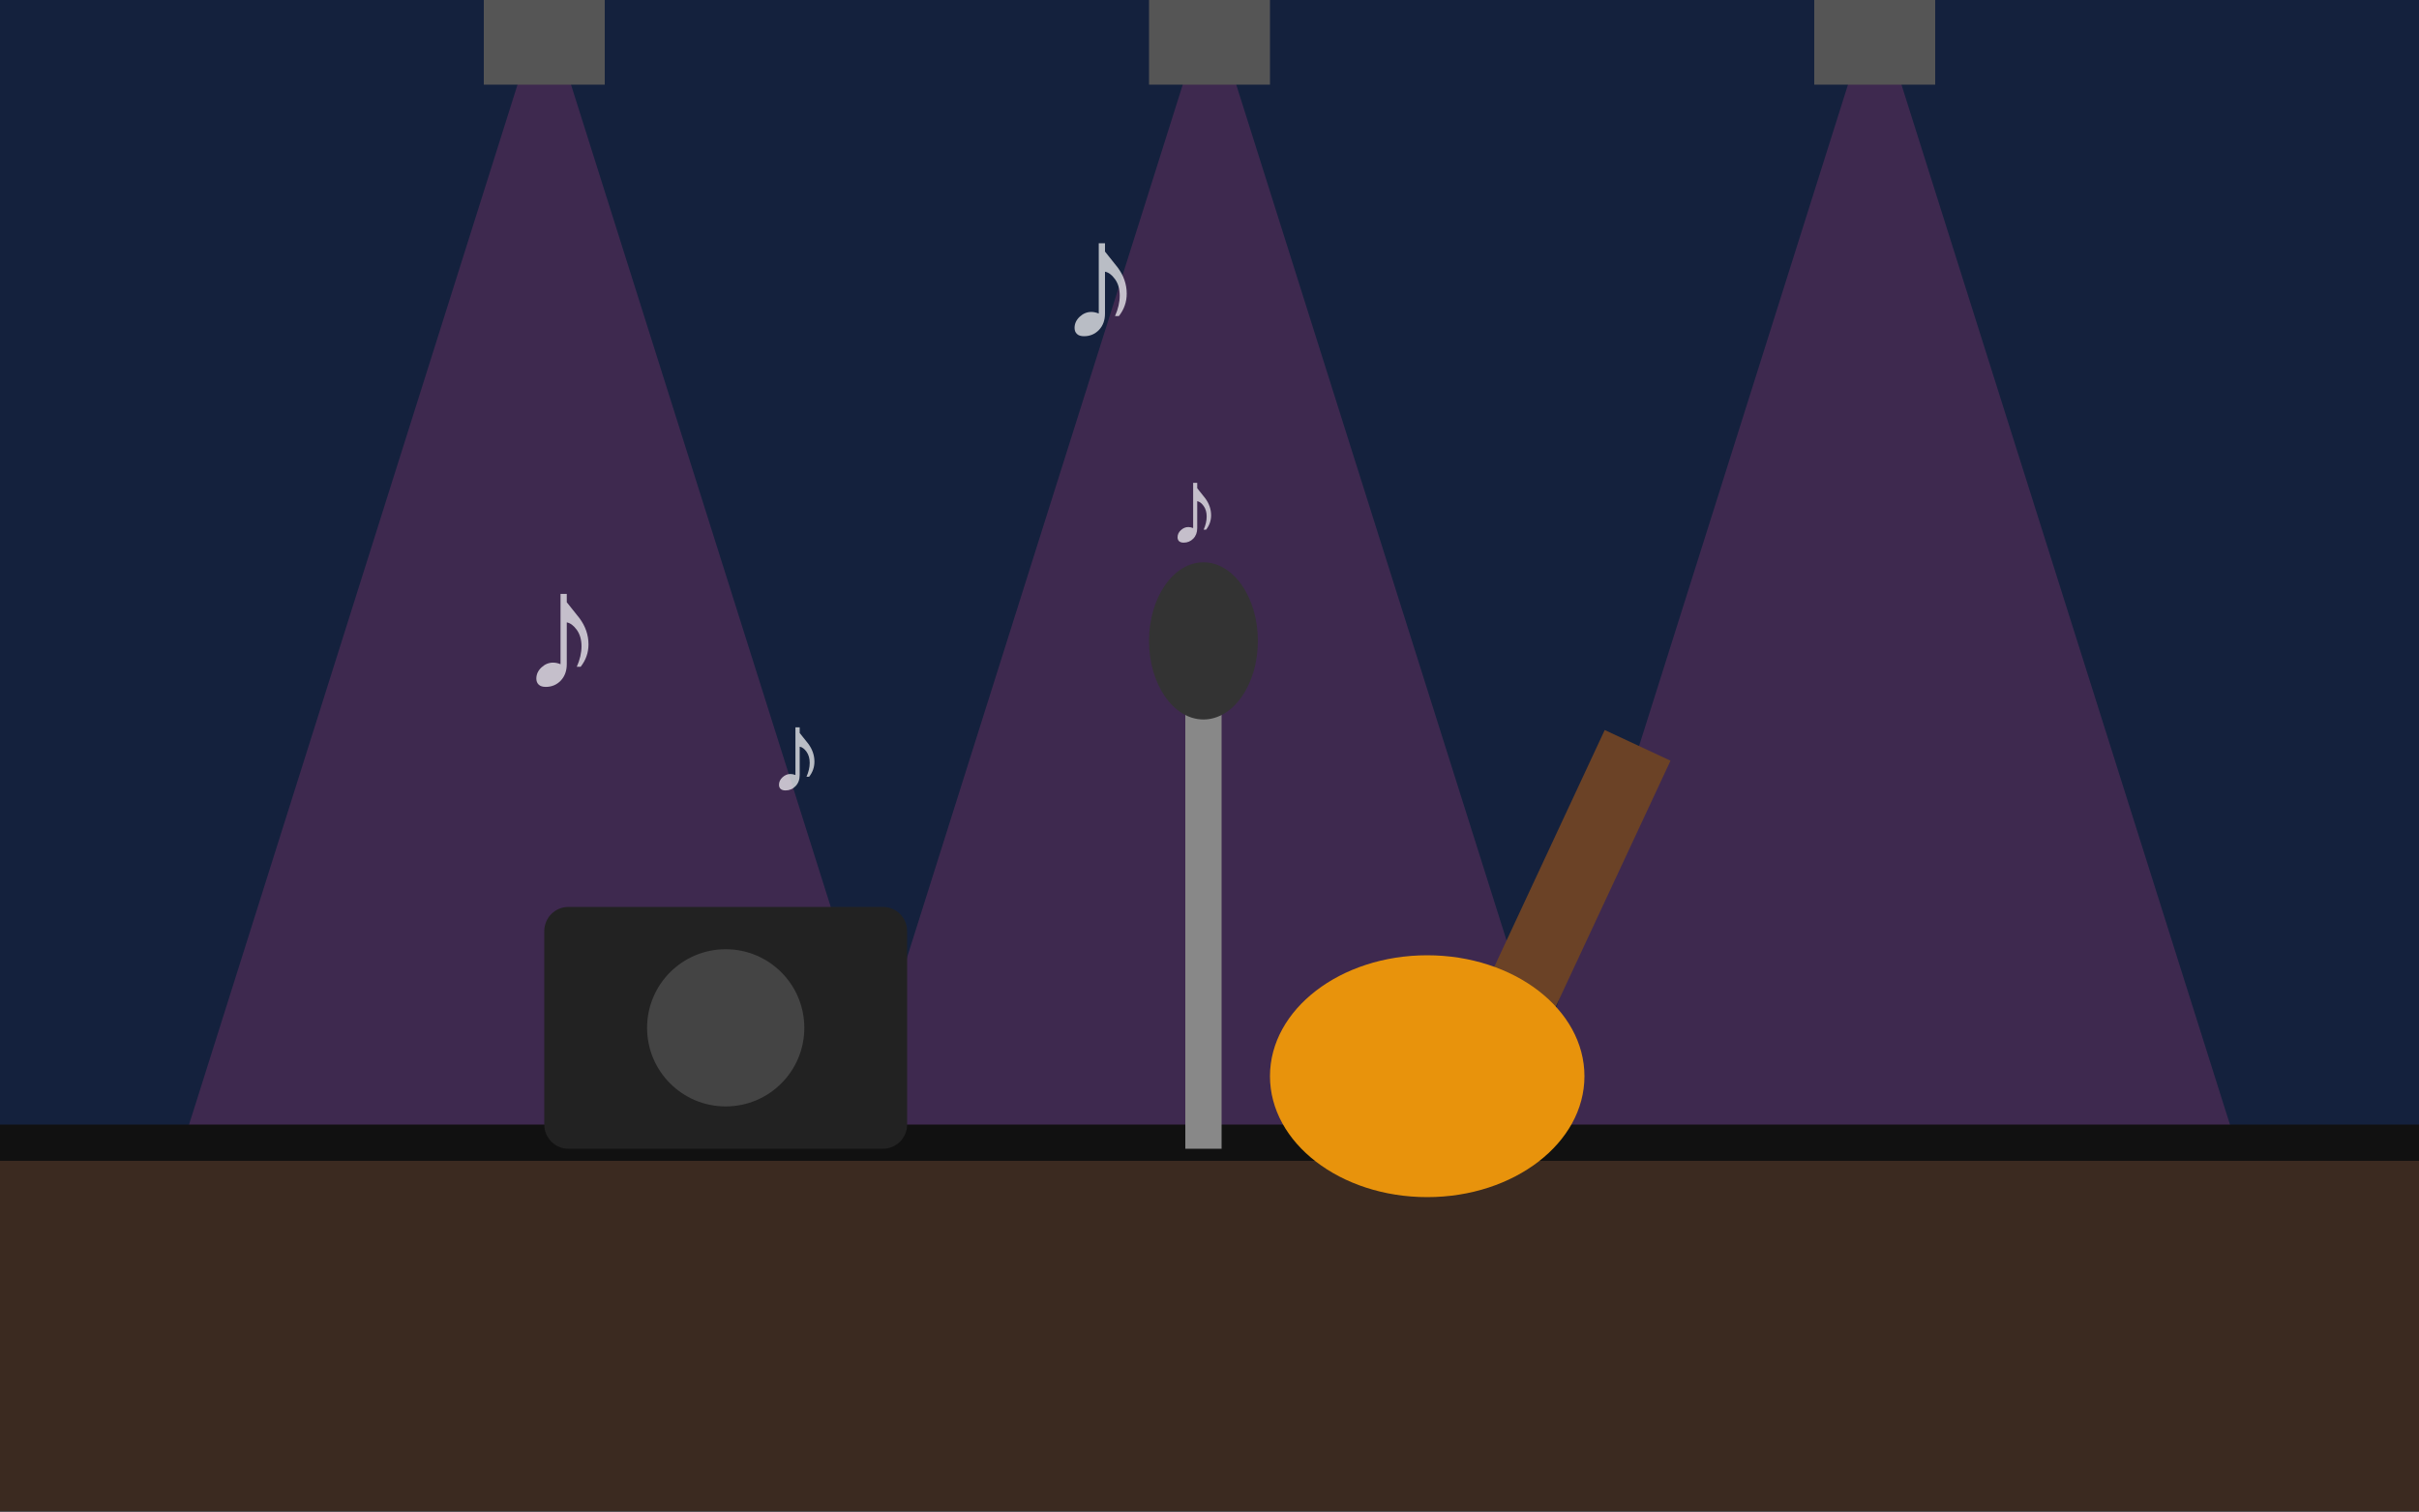
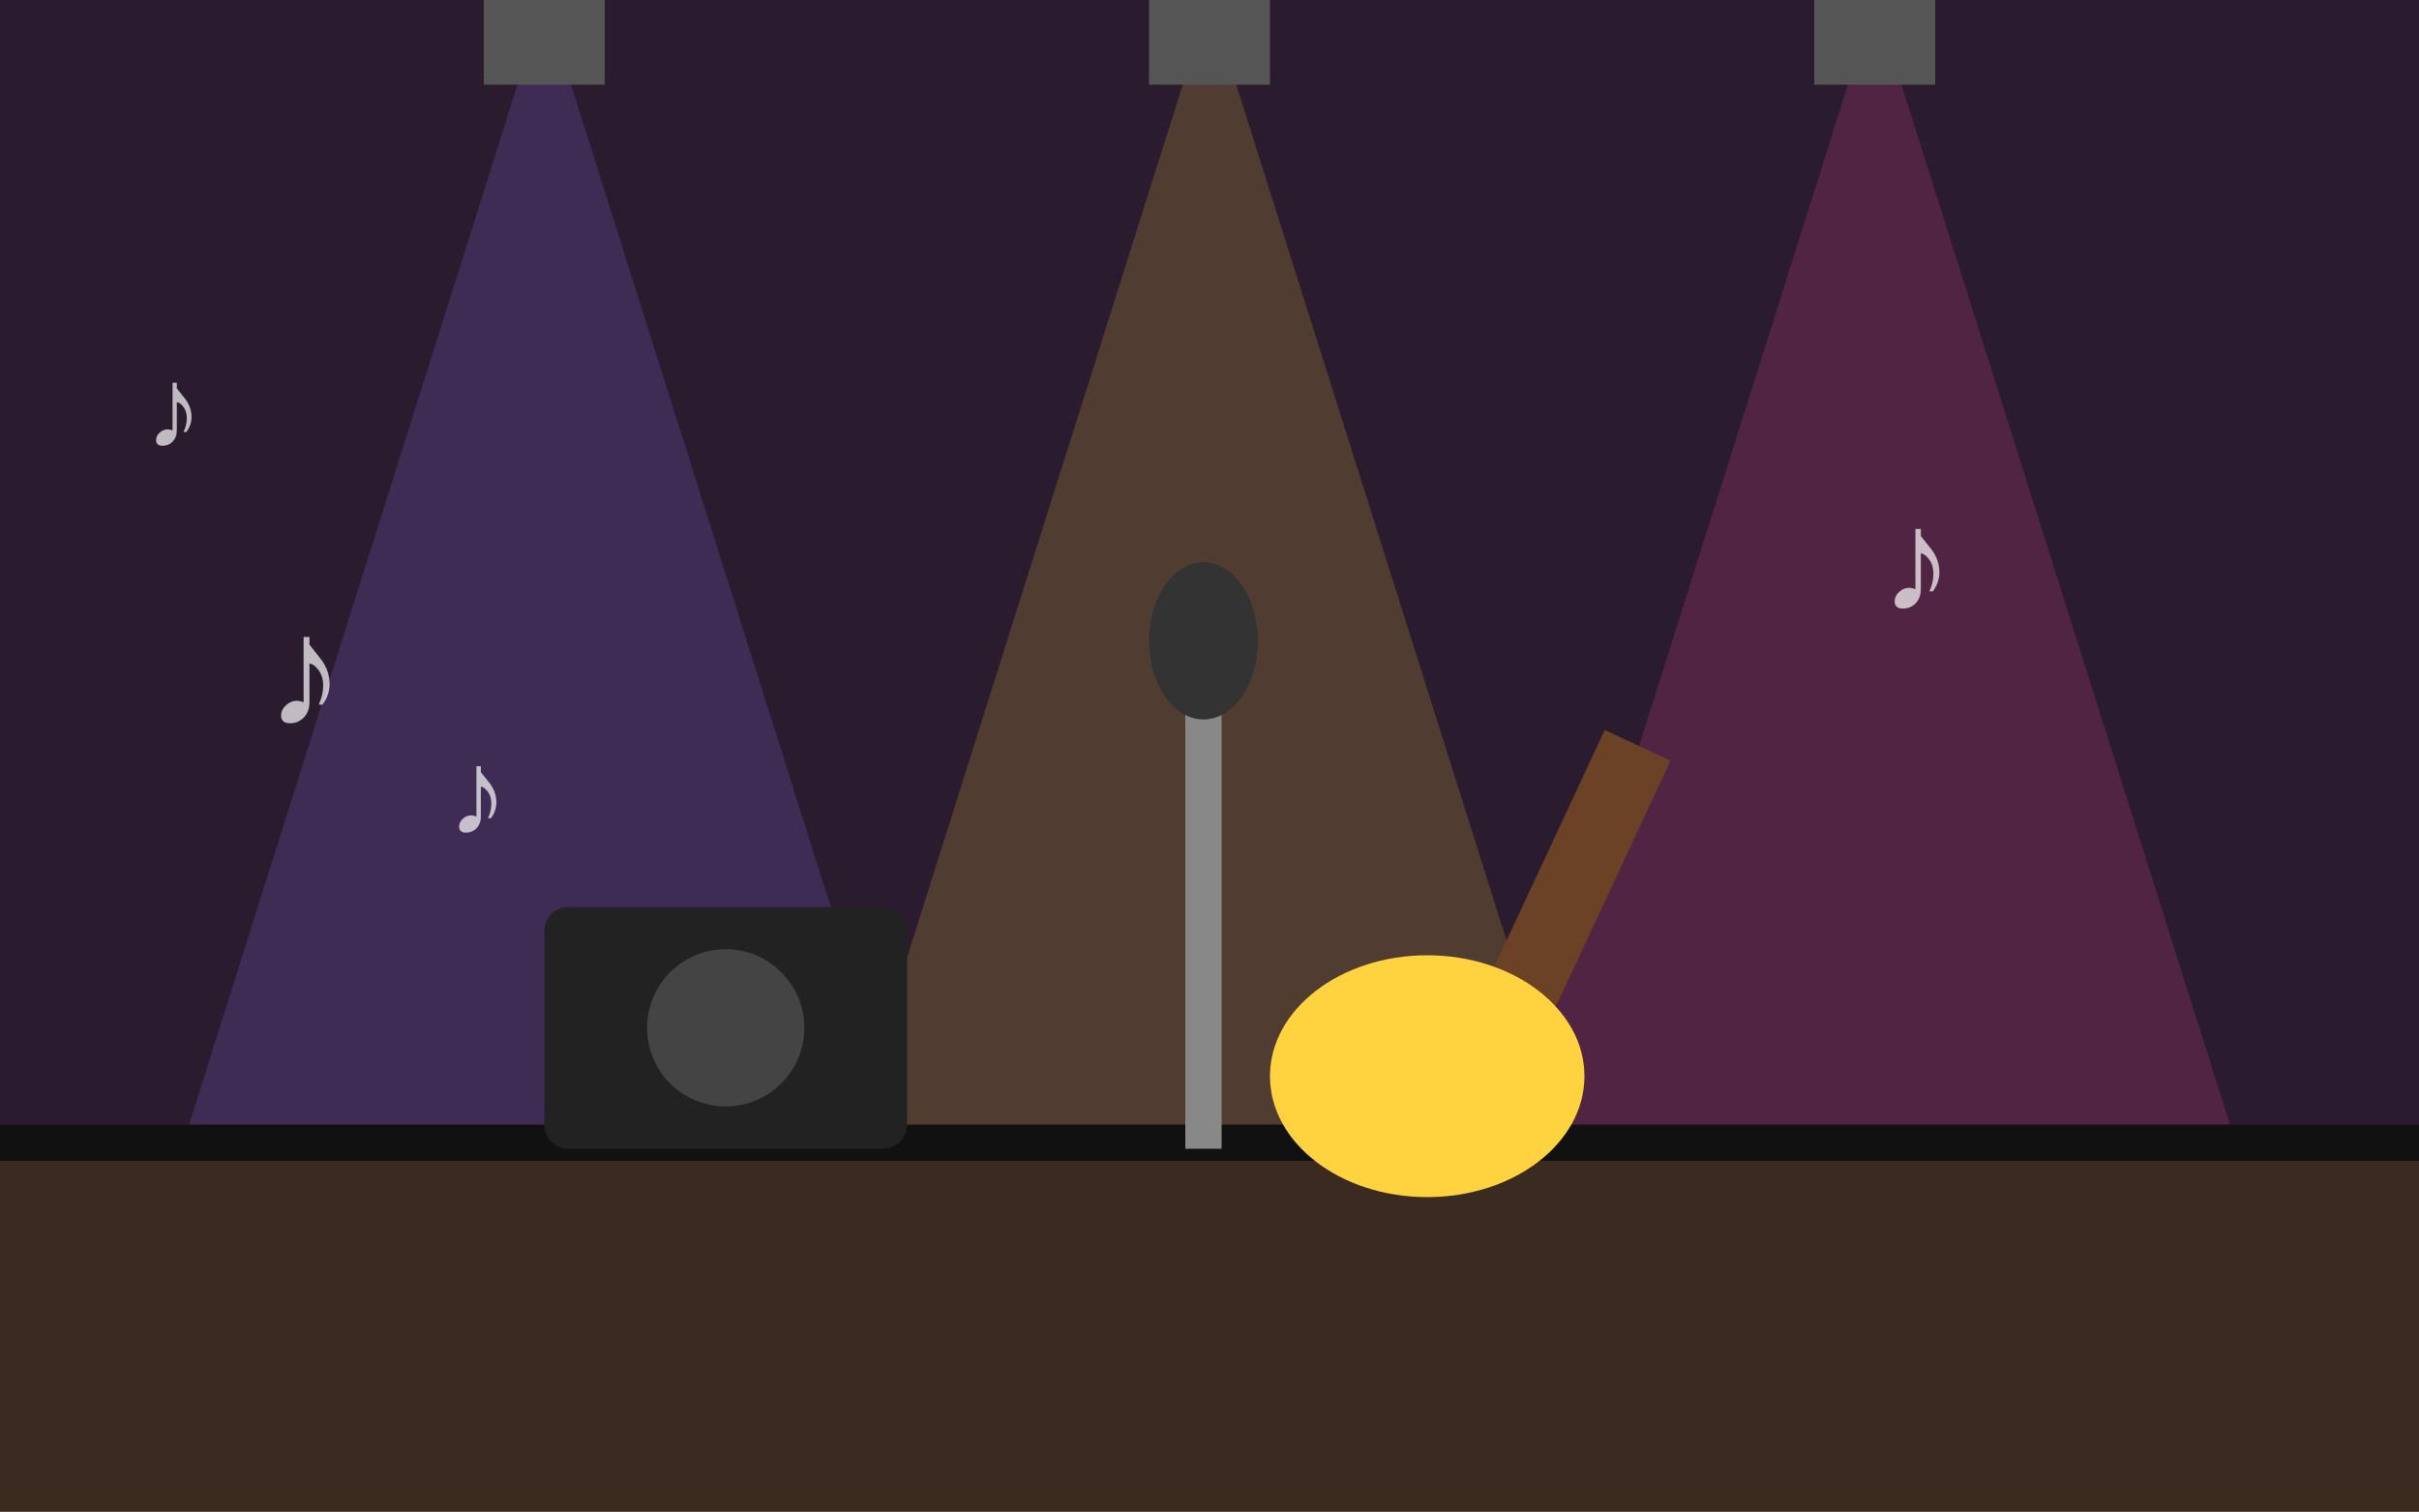
<svg xmlns="http://www.w3.org/2000/svg" viewBox="0 0 400 250" preserveAspectRatio="xMidYMid slice">
-   <rect width="400" height="250" fill="#14213D" />
-   <path d="M90 0 L30 190 L150 190Z" fill="#FF4FA3" opacity=".18" />
+   <rect width="400" height="250" fill="#2B1B2E" />
+   <path d="M90 0 L30 190 L150 190Z" fill="#9D7BFF" opacity=".18" />
  <rect x="80" y="0" width="20" height="14" fill="#555" />
-   <path d="M200 0 L140 190 L260 190Z" fill="#FF4FA3" opacity=".18" />
+   <path d="M200 0 L140 190 L260 190Z" fill="#FFD23F" opacity=".18" />
  <rect x="190" y="0" width="20" height="14" fill="#555" />
  <path d="M310 0 L250 190 L370 190Z" fill="#FF4FA3" opacity=".18" />
  <rect x="300" y="0" width="20" height="14" fill="#555" />
  <rect y="190" width="400" height="60" fill="#3B2A20" />
  <rect y="186" width="400" height="6" fill="#111" />
  <rect x="196" y="110" width="6" height="80" fill="#888" />
  <ellipse cx="199" cy="106" rx="9" ry="13" fill="#333" />
  <rect x="250" y="120" width="12" height="70" fill="#6B4226" transform="rotate(25 256 155)" />
-   <ellipse cx="236" cy="178" rx="26" ry="20" fill="#E8930C" />
+   <ellipse cx="236" cy="178" rx="26" ry="20" fill="#FFD23F" />
  <rect x="90" y="150" width="60" height="40" rx="4" fill="#222" />
  <circle cx="120" cy="170" r="13" fill="#444" />
-   <text x="193" y="90" font-size="18" fill="#fff" opacity=".7" font-family="Arial">♪</text>
-   <text x="127" y="131" font-size="19" fill="#fff" opacity=".7" font-family="Arial">♪</text>
-   <text x="175" y="56" font-size="28" fill="#fff" opacity=".7" font-family="Arial">♪</text>
-   <text x="86" y="114" font-size="28" fill="#fff" opacity=".7" font-family="Arial">♪</text>
+   <text x="311" y="101" font-size="24" fill="#fff" opacity=".7" font-family="Arial">♪</text>
+   <text x="24" y="74" font-size="19" fill="#fff" opacity=".7" font-family="Arial">♪</text>
+   <text x="44" y="120" font-size="26" fill="#fff" opacity=".7" font-family="Arial">♪</text>
+   <text x="74" y="138" font-size="20" fill="#fff" opacity=".7" font-family="Arial">♪</text>
</svg>
